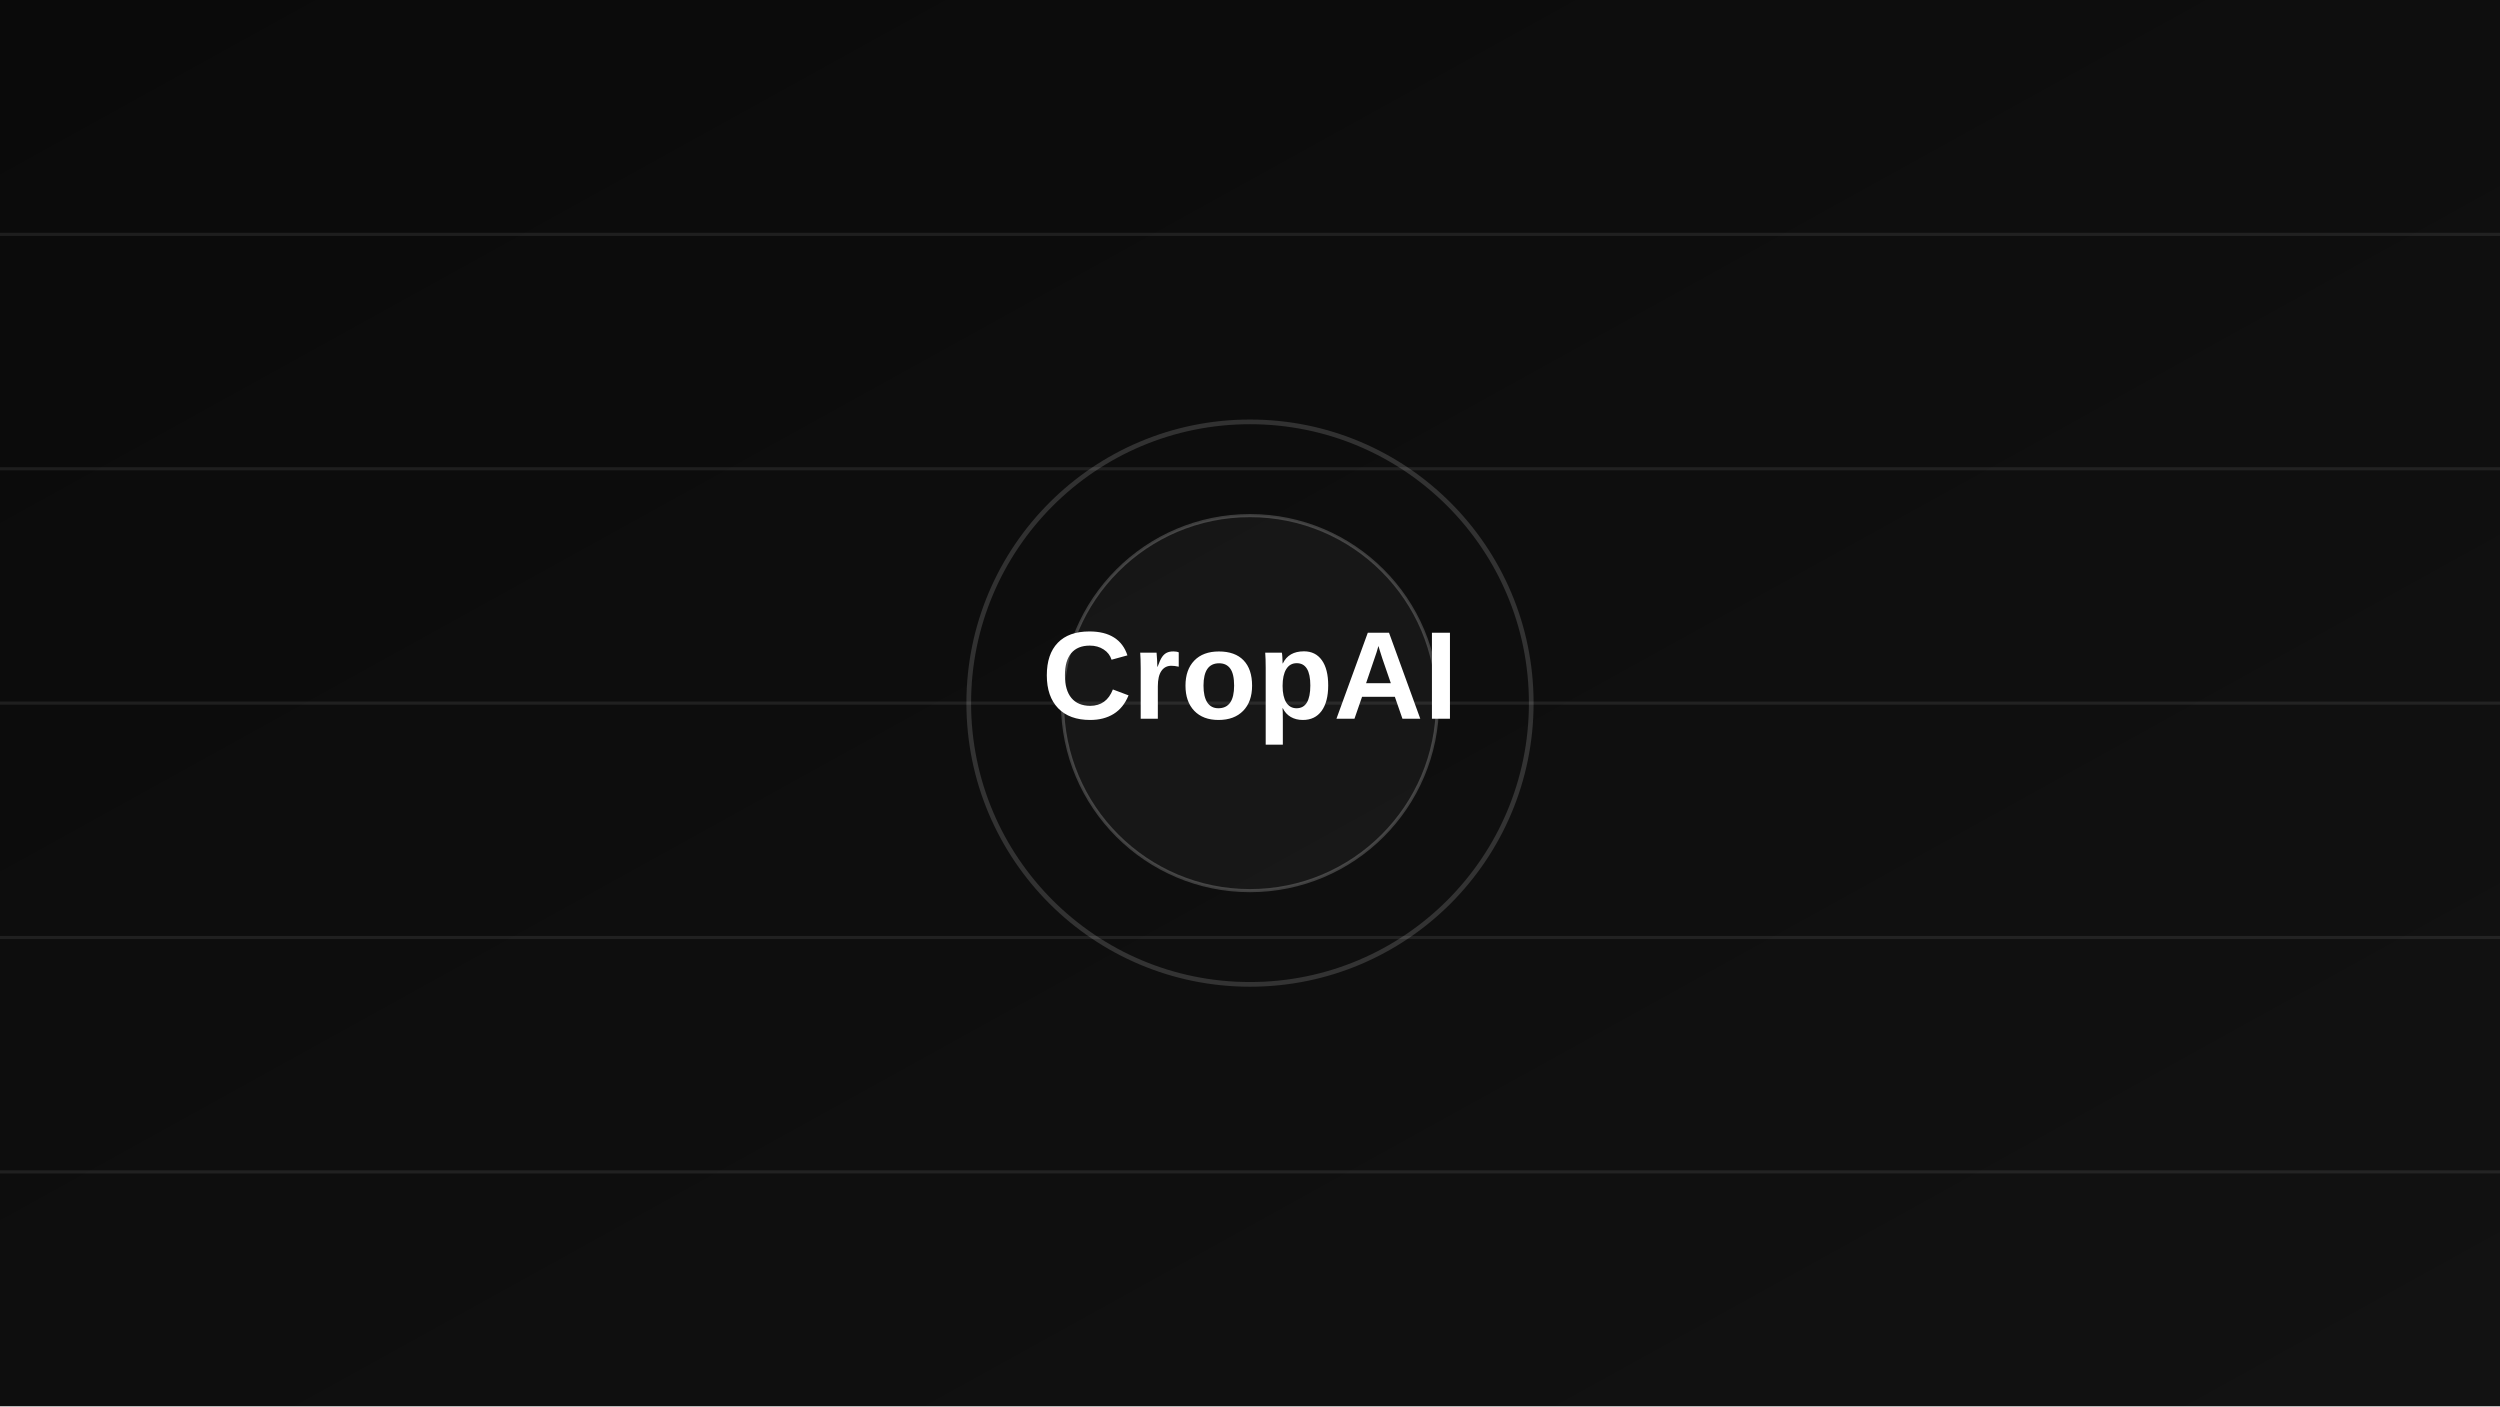
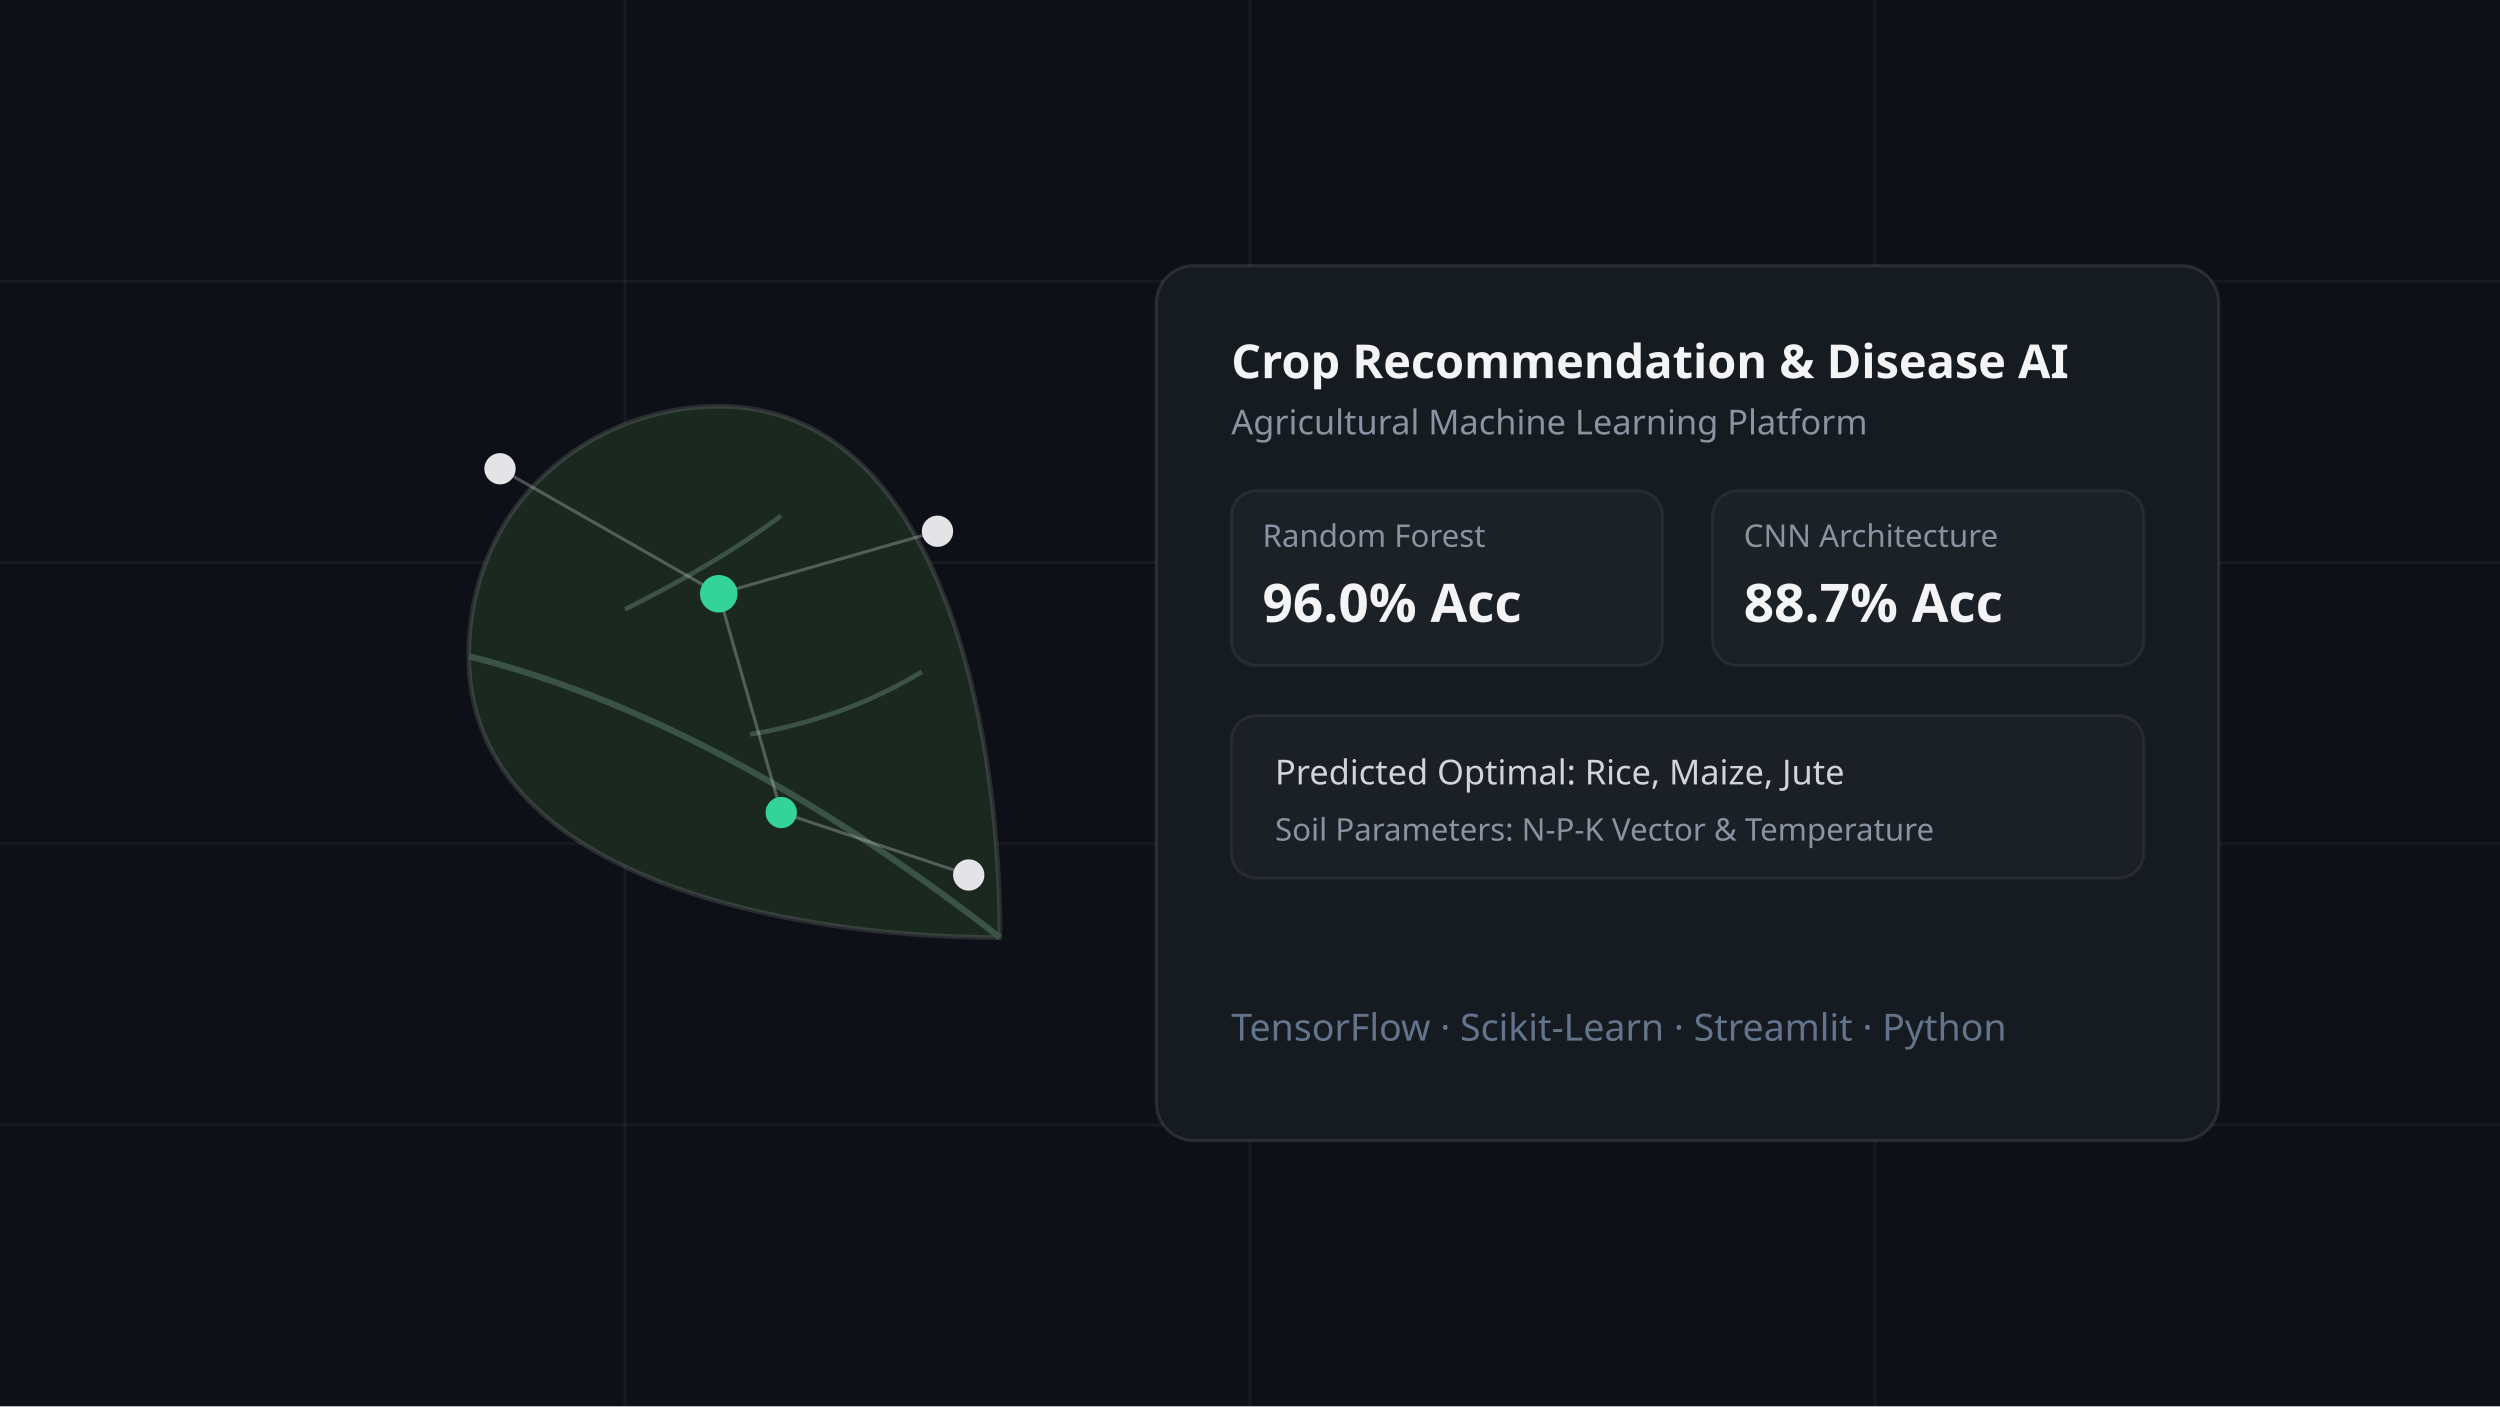
- <svg xmlns="http://www.w3.org/2000/svg" width="800" height="450" viewBox="0 0 800 450">
-   <defs>
-     <linearGradient id="bg" x1="0" y1="0" x2="1" y2="1">
-       <stop offset="0%" stop-color="#0a0a0a" />
-       <stop offset="100%" stop-color="#121212" />
-     </linearGradient>
-   </defs>
-   <rect width="800" height="450" fill="url(#bg)" />
-   <g stroke="rgba(255,255,255,0.08)" stroke-width="1">
-     <line x1="0" y1="75" x2="800" y2="75" />
-     <line x1="0" y1="150" x2="800" y2="150" />
-     <line x1="0" y1="225" x2="800" y2="225" />
-     <line x1="0" y1="300" x2="800" y2="300" />
-     <line x1="0" y1="375" x2="800" y2="375" />
+ <svg xmlns="http://www.w3.org/2000/svg" width="800" height="450" viewBox="0 0 800 450" fill="none">
+   <rect width="800" height="450" fill="#0d1117" />
+   <g stroke="rgba(255,255,255,0.04)" stroke-width="1">
+     <line x1="0" y1="90" x2="800" y2="90" />
+     <line x1="0" y1="180" x2="800" y2="180" />
+     <line x1="0" y1="270" x2="800" y2="270" />
+     <line x1="0" y1="360" x2="800" y2="360" />
+     <line x1="200" y1="0" x2="200" y2="450" />
+     <line x1="400" y1="0" x2="400" y2="450" />
+     <line x1="600" y1="0" x2="600" y2="450" />
  </g>
-   <circle cx="400" cy="225" r="90" fill="none" stroke="rgba(255,255,255,0.15)" stroke-width="1.5" />
-   <circle cx="400" cy="225" r="60" fill="rgba(255,255,255,0.04)" stroke="rgba(255,255,255,0.2)" stroke-width="1" />
-   <text x="400" y="230" font-family="Arial, sans-serif" font-size="40" font-weight="700" fill="#ffffff" text-anchor="middle">CropAI</text>
+   <g transform="translate(130, 110)">
+     <path d="M 100 20 C 170 20, 190 120, 190 190 C 120 190, 20 170, 20 100 C 20 50, 60 20, 100 20 Z" fill="#1b2820" stroke="rgba(255,255,255,0.12)" stroke-width="1.5" />
+     <path d="M 20 100 Q 100 120 190 190" stroke="#3a5345" stroke-width="2" fill="none" />
+     <path d="M 70 85 Q 100 70 120 55" stroke="#3a5345" stroke-width="1.5" fill="none" />
+     <path d="M 110 125 Q 140 120 165 105" stroke="#3a5345" stroke-width="1.5" fill="none" />
+     <g stroke="rgba(255,255,255,0.25)" stroke-width="1">
+       <line x1="30" y1="40" x2="100" y2="80" />
+       <line x1="100" y1="80" x2="170" y2="60" />
+       <line x1="100" y1="80" x2="120" y2="150" />
+       <line x1="120" y1="150" x2="180" y2="170" />
+     </g>
+     <circle cx="30" cy="40" r="5" fill="#e4e4e7" />
+     <circle cx="100" cy="80" r="6" fill="#34d399" />
+     <circle cx="170" cy="60" r="5" fill="#e4e4e7" />
+     <circle cx="120" cy="150" r="5" fill="#34d399" />
+     <circle cx="180" cy="170" r="5" fill="#e4e4e7" />
+   </g>
+   <g transform="translate(370, 85)">
+     <rect x="0" y="0" width="340" height="280" rx="12" fill="#161b22" stroke="rgba(255,255,255,0.1)" stroke-width="1" />
+     <text x="24" y="36" fill="#f4f4f6" font-family="system-ui, sans-serif" font-size="15" font-weight="700">Crop Recommendation &amp; Disease AI</text>
+     <text x="24" y="54" fill="#8b92a0" font-family="system-ui, sans-serif" font-size="11">Agricultural Machine Learning Platform</text>
+     <rect x="24" y="72" width="138" height="56" rx="8" fill="rgba(255,255,255,0.03)" stroke="rgba(255,255,255,0.06)" />
+     <text x="34" y="90" fill="#8b92a0" font-family="system-ui, sans-serif" font-size="10">Random Forest</text>
+     <text x="34" y="114" fill="#f4f4f6" font-family="system-ui, sans-serif" font-size="17" font-weight="700">96.0% Acc</text>
+     <rect x="178" y="72" width="138" height="56" rx="8" fill="rgba(255,255,255,0.03)" stroke="rgba(255,255,255,0.06)" />
+     <text x="188" y="90" fill="#8b92a0" font-family="system-ui, sans-serif" font-size="10">CNN Architecture</text>
+     <text x="188" y="114" fill="#f4f4f6" font-family="system-ui, sans-serif" font-size="17" font-weight="700">88.7% Acc</text>
+     <g transform="translate(24, 144)">
+       <rect x="0" y="0" width="292" height="52" rx="8" fill="rgba(255,255,255,0.02)" stroke="rgba(255,255,255,0.06)" />
+       <text x="14" y="22" fill="#d1d5db" font-family="system-ui, sans-serif" font-size="11" font-weight="500">Predicted Optimal: Rice, Maize, Jute</text>
+       <text x="14" y="40" fill="#8b92a0" font-family="system-ui, sans-serif" font-size="10">Soil Parameters: N-P-K Vector &amp; Temperature</text>
+     </g>
+     <text x="24" y="248" fill="#64748b" font-family="system-ui, sans-serif" font-size="10 font-mono">TensorFlow · Scikit-Learn · Streamlit · Python</text>
+   </g>
</svg>
